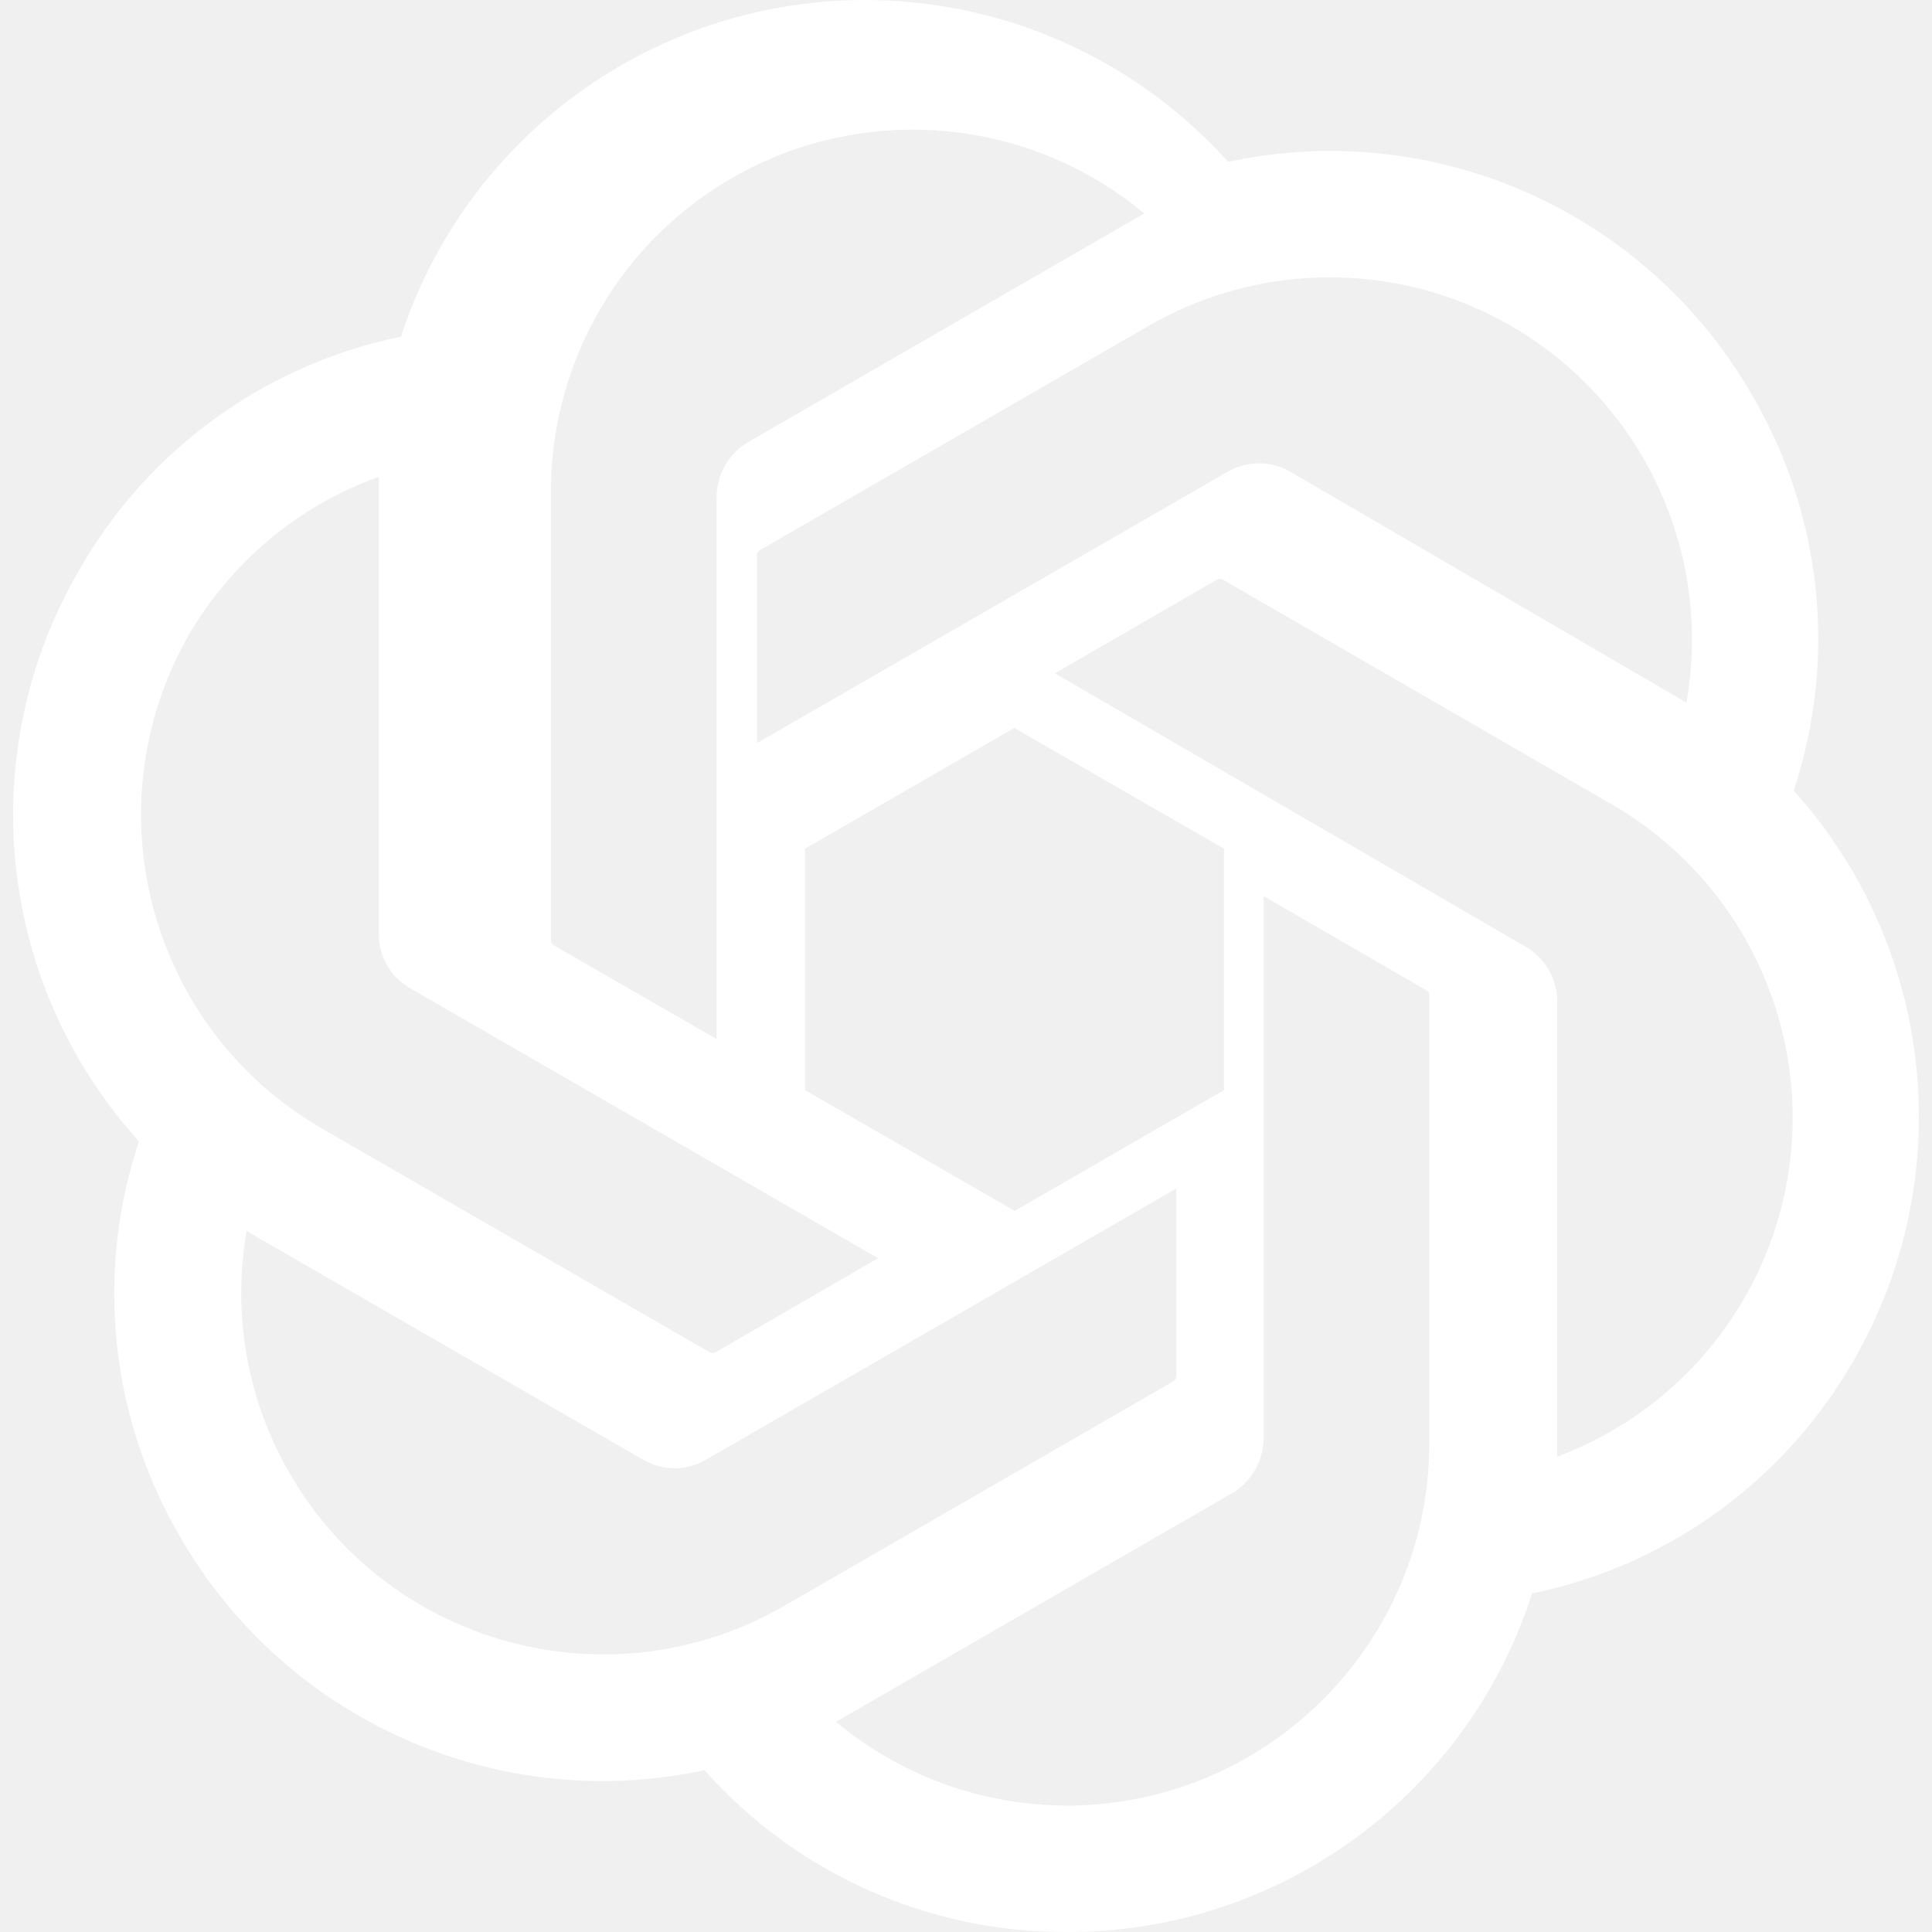
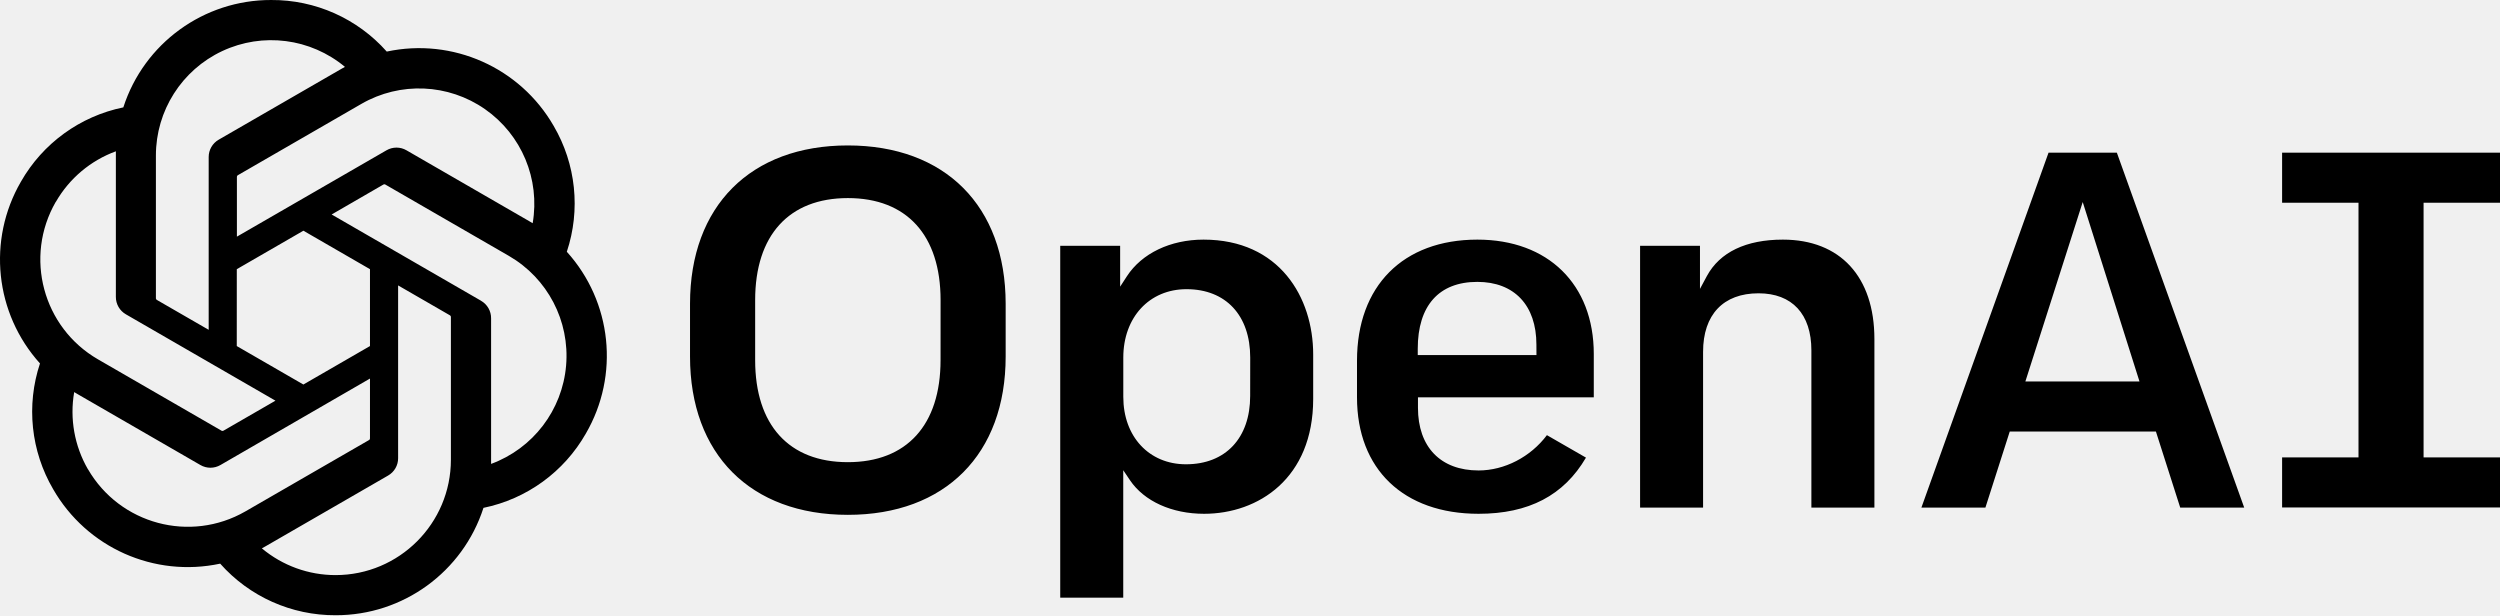
- <svg xmlns="http://www.w3.org/2000/svg" width="256px" height="256px" viewBox="0 0 24 24" version="1.1" preserveAspectRatio="xMidYMid">
-   <path fill="#FFFFFF" d="M22.282 9.821a5.985 5.985 0 0 0-.516-4.911 6.046 6.046 0 0 0-6.51-2.9A6.065 6.065 0 0 0 4.981 4.182a5.985 5.985 0 0 0-3.998 2.9 6.046 6.046 0 0 0 .743 7.097 5.98 5.98 0 0 0 .511 4.911 6.051 6.051 0 0 0 6.515 2.9A5.985 5.985 0 0 0 13.26 24a6.056 6.056 0 0 0 5.772-4.206 5.989 5.989 0 0 0 3.998-2.9 6.056 6.056 0 0 0-.748-7.073zm-9.022 12.608a4.476 4.476 0 0 1-2.876-1.041l.142-.08 4.778-2.758a.795.795 0 0 0 .393-.681v-6.737l2.02 1.169a.071.071 0 0 1 .038.052v5.583a4.504 4.504 0 0 1-4.495 4.494zm-9.661-4.125a4.471 4.471 0 0 1-.535-3.014l.142.085 4.783 2.758a.771.771 0 0 0 .781 0l5.843-3.369v2.332a.08.08 0 0 1-.033.061L9.74 19.95a4.499 4.499 0 0 1-6.141-1.646zM2.341 7.896a4.485 4.485 0 0 1 2.365-1.973V11.6a.766.766 0 0 0 .388.676l5.814 3.354-2.02 1.169a.076.076 0 0 1-.071 0l-4.83-2.787A4.504 4.504 0 0 1 2.341 7.896zm16.596 3.856L13.104 8.364 15.119 7.2a.076.076 0 0 1 .071 0l4.83 2.791a4.494 4.494 0 0 1-.676 8.104v-5.677a.79.79 0 0 0-.407-.667zm2.011-3.023l-.142-.085-4.774-2.782a.776.776 0 0 0-.785 0l-5.843 3.369V6.9a.066.066 0 0 1 .028-.061l4.83-2.787a4.499 4.499 0 0 1 6.69 4.661zM8.902 12.908l-2.02-1.164a.08.08 0 0 1-.038-.057V6.105a4.494 4.494 0 0 1 7.371-3.453l-.142.081-4.778 2.758a.795.795 0 0 0-.393.681zm1.098-2.365l2.6-1.5 2.605 1.5v2.999l-2.6 1.5-2.605-1.5z" />
+ <svg xmlns="http://www.w3.org/2000/svg" width="512px" height="126px" viewBox="0 0 512 126" version="1.1" preserveAspectRatio="xMidYMid">
+   <g fill="#000000">
+     <path d="M365.131,49.074 C357.594,49.074 352.214,51.649 349.574,56.524 L348.155,59.165 L348.155,50.345 L335.889,50.345 L335.889,103.954 L348.79,103.954 L348.79,72.06 C348.79,64.44 352.932,60.069 360.146,60.069 C367.027,60.069 370.971,64.325 370.971,71.743 L370.971,103.954 L383.878,103.954 L383.878,69.442 C383.878,56.678 376.871,49.074 365.131,49.074 Z M302.566,49.074 C287.342,49.074 277.914,58.573 277.914,73.863 L277.914,81.39 C277.914,96.093 287.452,105.225 302.807,105.225 C313.078,105.225 320.277,101.462 324.807,93.721 L316.809,89.119 C313.462,93.584 308.115,96.35 302.812,96.35 C295.039,96.35 290.399,91.552 290.399,83.51 L290.399,81.379 L326.407,81.379 L326.407,72.488 C326.407,58.245 317.055,49.074 302.577,49.074 L302.566,49.074 Z M314.667,72.712 L290.355,72.712 L290.355,71.425 C290.355,62.6 294.688,57.73 302.555,57.73 C310.131,57.73 314.656,62.528 314.656,70.57 L314.667,72.712 Z M512,41.52 L512,31.265 L467.375,31.265 L467.375,41.52 L483.021,41.52 L483.021,93.677 L467.375,93.677 L467.375,103.932 L512,103.932 L512,93.677 L496.349,93.677 L496.349,41.52 L512,41.52 Z M173.638,29.786 C153.709,29.786 141.317,42.205 141.317,62.205 L141.317,73.019 C141.317,93.014 153.703,105.439 173.638,105.439 C193.573,105.439 205.959,93.014 205.959,73.019 L205.959,62.205 C205.954,42.183 193.551,29.786 173.638,29.786 Z M192.625,73.759 C192.625,87.038 185.706,94.652 173.638,94.652 C161.57,94.652 154.656,87.038 154.656,73.759 L154.656,61.46 C154.656,48.181 161.581,40.567 173.644,40.567 C185.706,40.567 192.631,48.181 192.631,61.46 L192.625,73.759 Z M246.481,49.074 C239.71,49.074 233.848,51.879 230.791,56.574 L229.405,58.71 L229.405,50.345 L217.134,50.345 L217.134,122.399 L230.041,122.399 L230.041,96.301 L231.421,98.35 C234.325,102.656 239.995,105.225 246.59,105.225 C257.716,105.225 268.941,97.956 268.941,81.707 L268.941,72.592 C268.941,60.885 262.022,49.074 246.481,49.074 L246.481,49.074 Z M256.035,81.077 C256.035,89.716 250.995,95.085 242.887,95.085 C235.327,95.085 230.052,89.41 230.052,81.291 L230.052,73.227 C230.052,65.01 235.371,59.225 242.997,59.225 C251.044,59.225 256.045,64.588 256.045,73.227 L256.035,81.077 Z M419.54,31.27 L393.503,103.954 L406.612,103.954 L411.597,88.374 L441.529,88.374 L441.579,88.528 L446.509,103.954 L459.613,103.954 L433.531,31.265 L419.54,31.27 Z M414.796,78.125 L426.541,41.377 L438.166,78.125 L414.796,78.125 Z" />
+     <path d="M116.085,51.561 C118.943,42.983 117.96,33.588 113.39,25.787 C106.509,13.829 92.697,7.678 79.206,10.563 C73.206,3.796 64.579,-0.053 55.535,0.001 C41.736,-0.03 29.497,8.858 25.258,21.99 C16.399,23.807 8.755,29.356 4.282,37.214 C-2.635,49.152 -1.057,64.19 8.188,74.432 C5.341,83.003 6.323,92.384 10.883,100.18 C17.758,112.161 31.586,118.328 45.094,115.436 C51.088,122.195 59.704,126.043 68.737,125.998 C82.537,126.029 94.776,117.141 99.015,104.009 C107.871,102.191 115.514,96.643 119.985,88.785 C126.921,76.85 125.344,61.8 116.085,51.561 Z M68.737,117.781 C63.214,117.786 57.865,115.846 53.629,112.303 C53.815,112.199 54.177,112.018 54.385,111.881 L79.475,97.397 C80.756,96.669 81.544,95.305 81.534,93.83 L81.534,58.453 L92.134,64.572 C92.251,64.627 92.33,64.739 92.343,64.868 L92.343,94.148 C92.343,107.189 81.779,117.766 68.737,117.781 L68.737,117.781 Z M18.015,96.12 C15.25,91.34 14.251,85.741 15.194,80.3 C15.38,80.415 15.709,80.612 15.939,80.743 L41.035,95.233 C42.307,95.978 43.882,95.978 45.154,95.233 L75.771,77.528 L75.771,89.766 C75.783,89.894 75.727,90.018 75.623,90.094 L50.26,104.732 C38.968,111.234 24.544,107.369 18.015,96.093 L18.015,96.12 Z M11.442,41.339 C14.195,36.552 18.545,32.887 23.729,30.985 L23.729,60.808 C23.722,62.282 24.509,63.645 25.789,64.375 L56.412,82.058 L45.773,88.199 C45.668,88.27 45.534,88.282 45.417,88.232 L20.059,73.589 C8.777,67.062 4.911,52.632 11.42,41.339 L11.442,41.339 Z M98.544,61.608 L67.921,43.925 L78.51,37.8 C78.616,37.73 78.75,37.718 78.866,37.767 L104.225,52.41 C112.154,56.992 116.718,65.745 115.937,74.869 C115.156,83.993 109.169,91.842 100.576,95.008 L100.576,65.191 C100.593,63.714 99.809,62.343 98.527,61.608 L98.544,61.608 Z M109.1,45.722 C108.914,45.607 108.585,45.409 108.355,45.278 L83.26,30.788 C81.988,30.043 80.412,30.043 79.14,30.788 L48.517,48.466 L48.517,36.233 C48.513,36.106 48.57,35.984 48.671,35.905 L74.029,21.267 C81.961,16.695 91.821,17.12 99.33,22.359 C106.839,27.597 110.642,36.704 109.089,45.727 L109.1,45.722 Z M42.738,67.546 L32.133,61.427 C32.022,61.366 31.947,61.257 31.93,61.132 L31.93,31.851 C31.923,22.689 37.218,14.351 45.513,10.461 C53.808,6.571 63.605,7.832 70.644,13.696 C70.458,13.801 70.123,13.981 69.888,14.118 L44.798,28.602 C43.518,29.332 42.731,30.695 42.738,32.169 L42.738,67.546 Z M48.496,55.128 L62.136,47.25 L75.771,55.128 L75.771,70.872 L62.131,78.749 L48.49,70.872 L48.496,55.128 Z" />
+   </g>
</svg>
